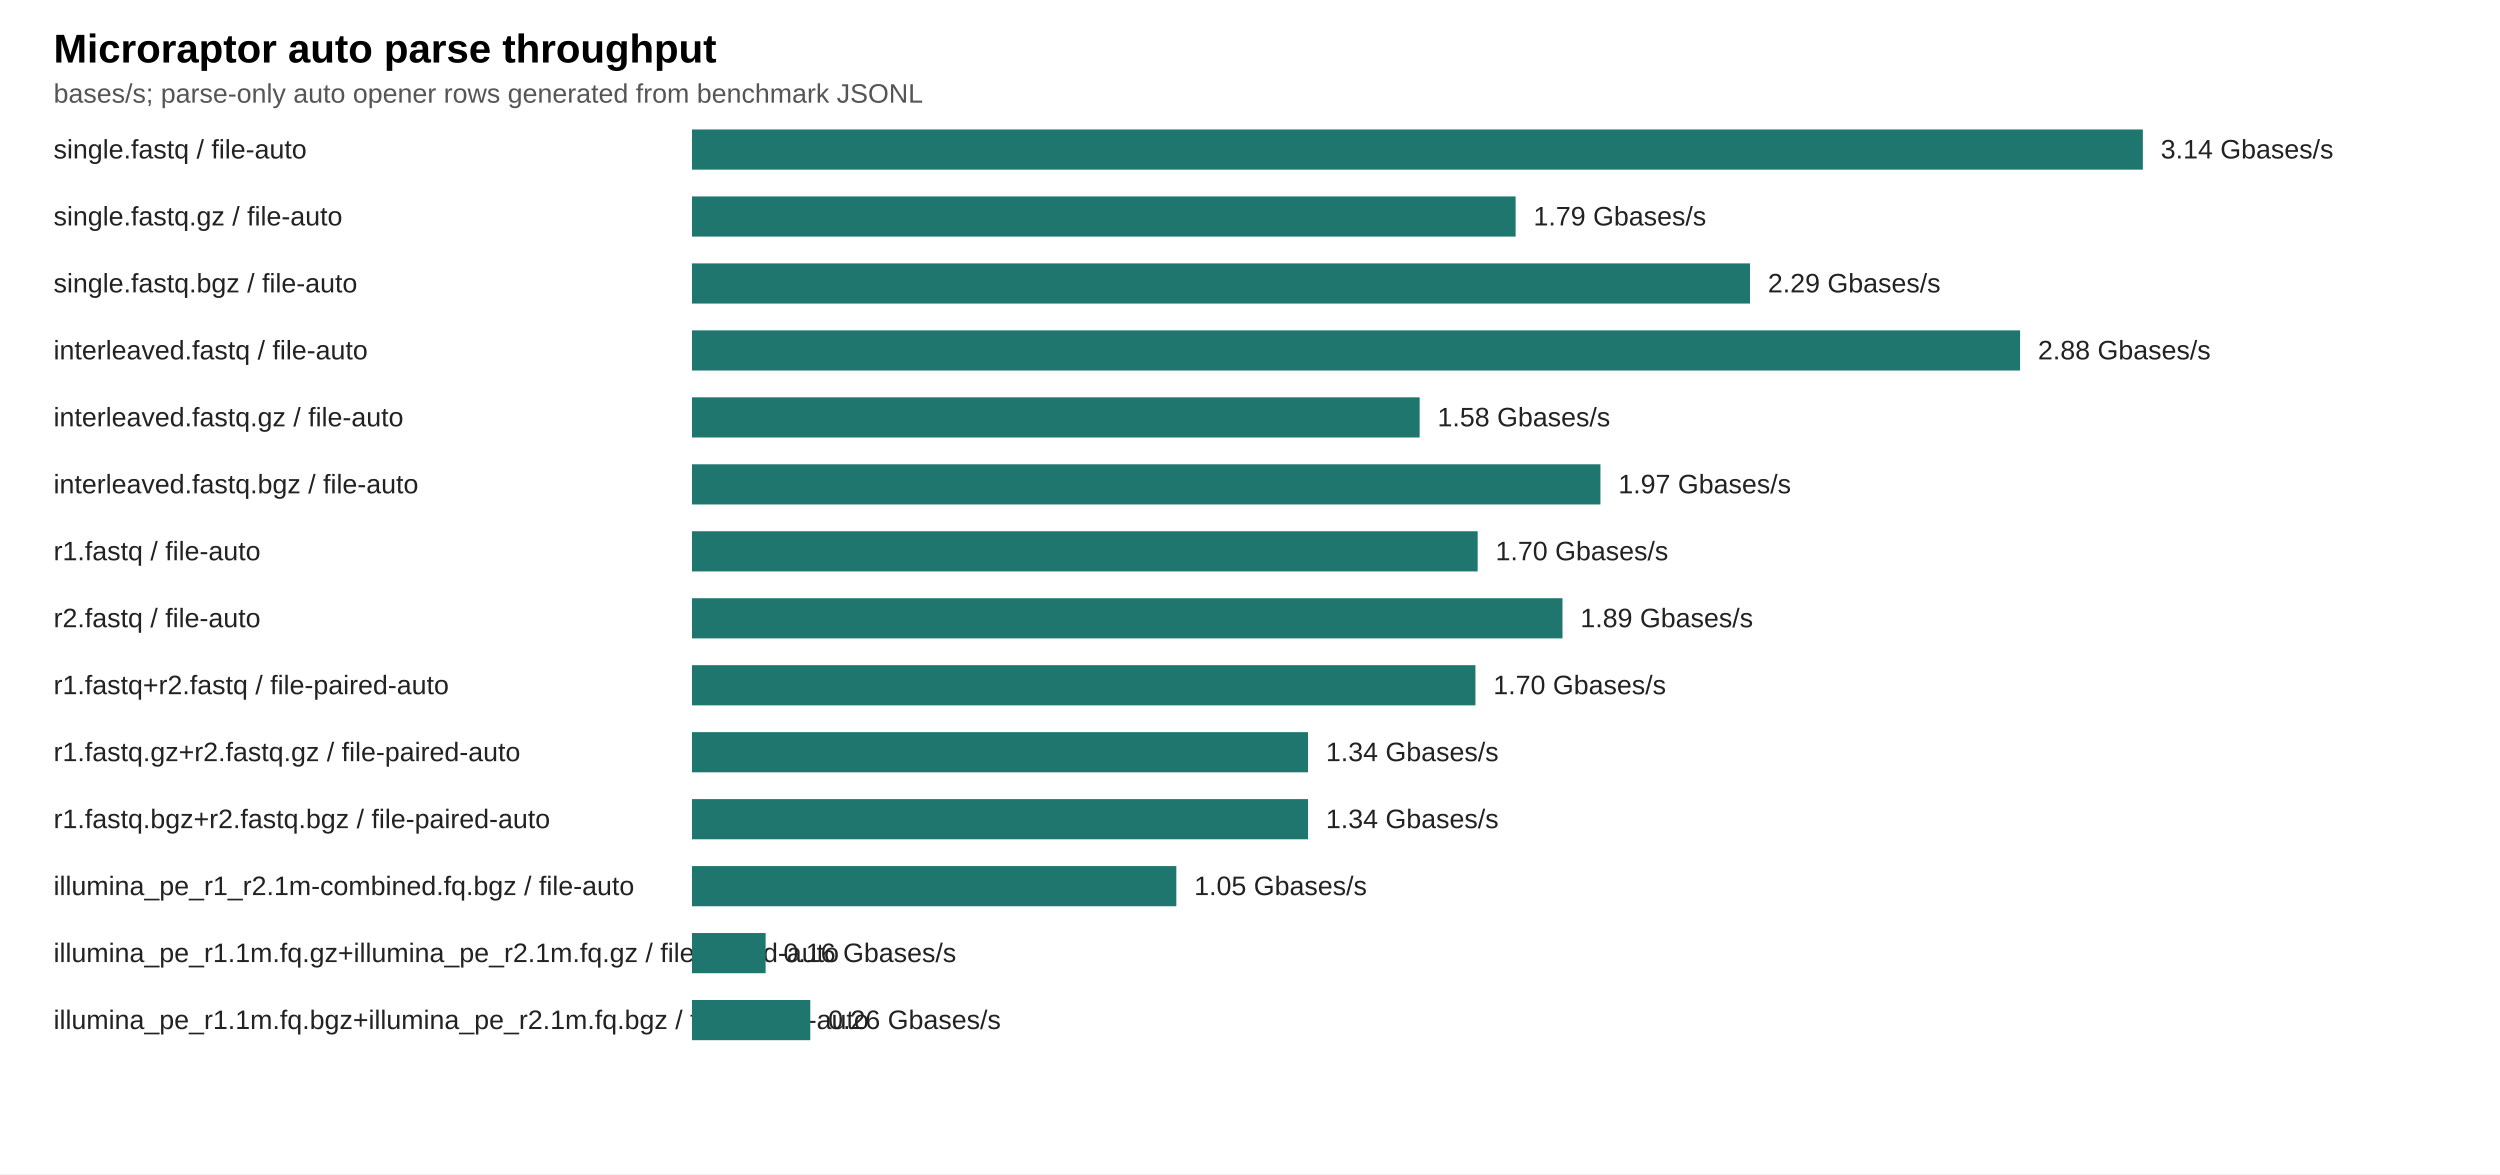
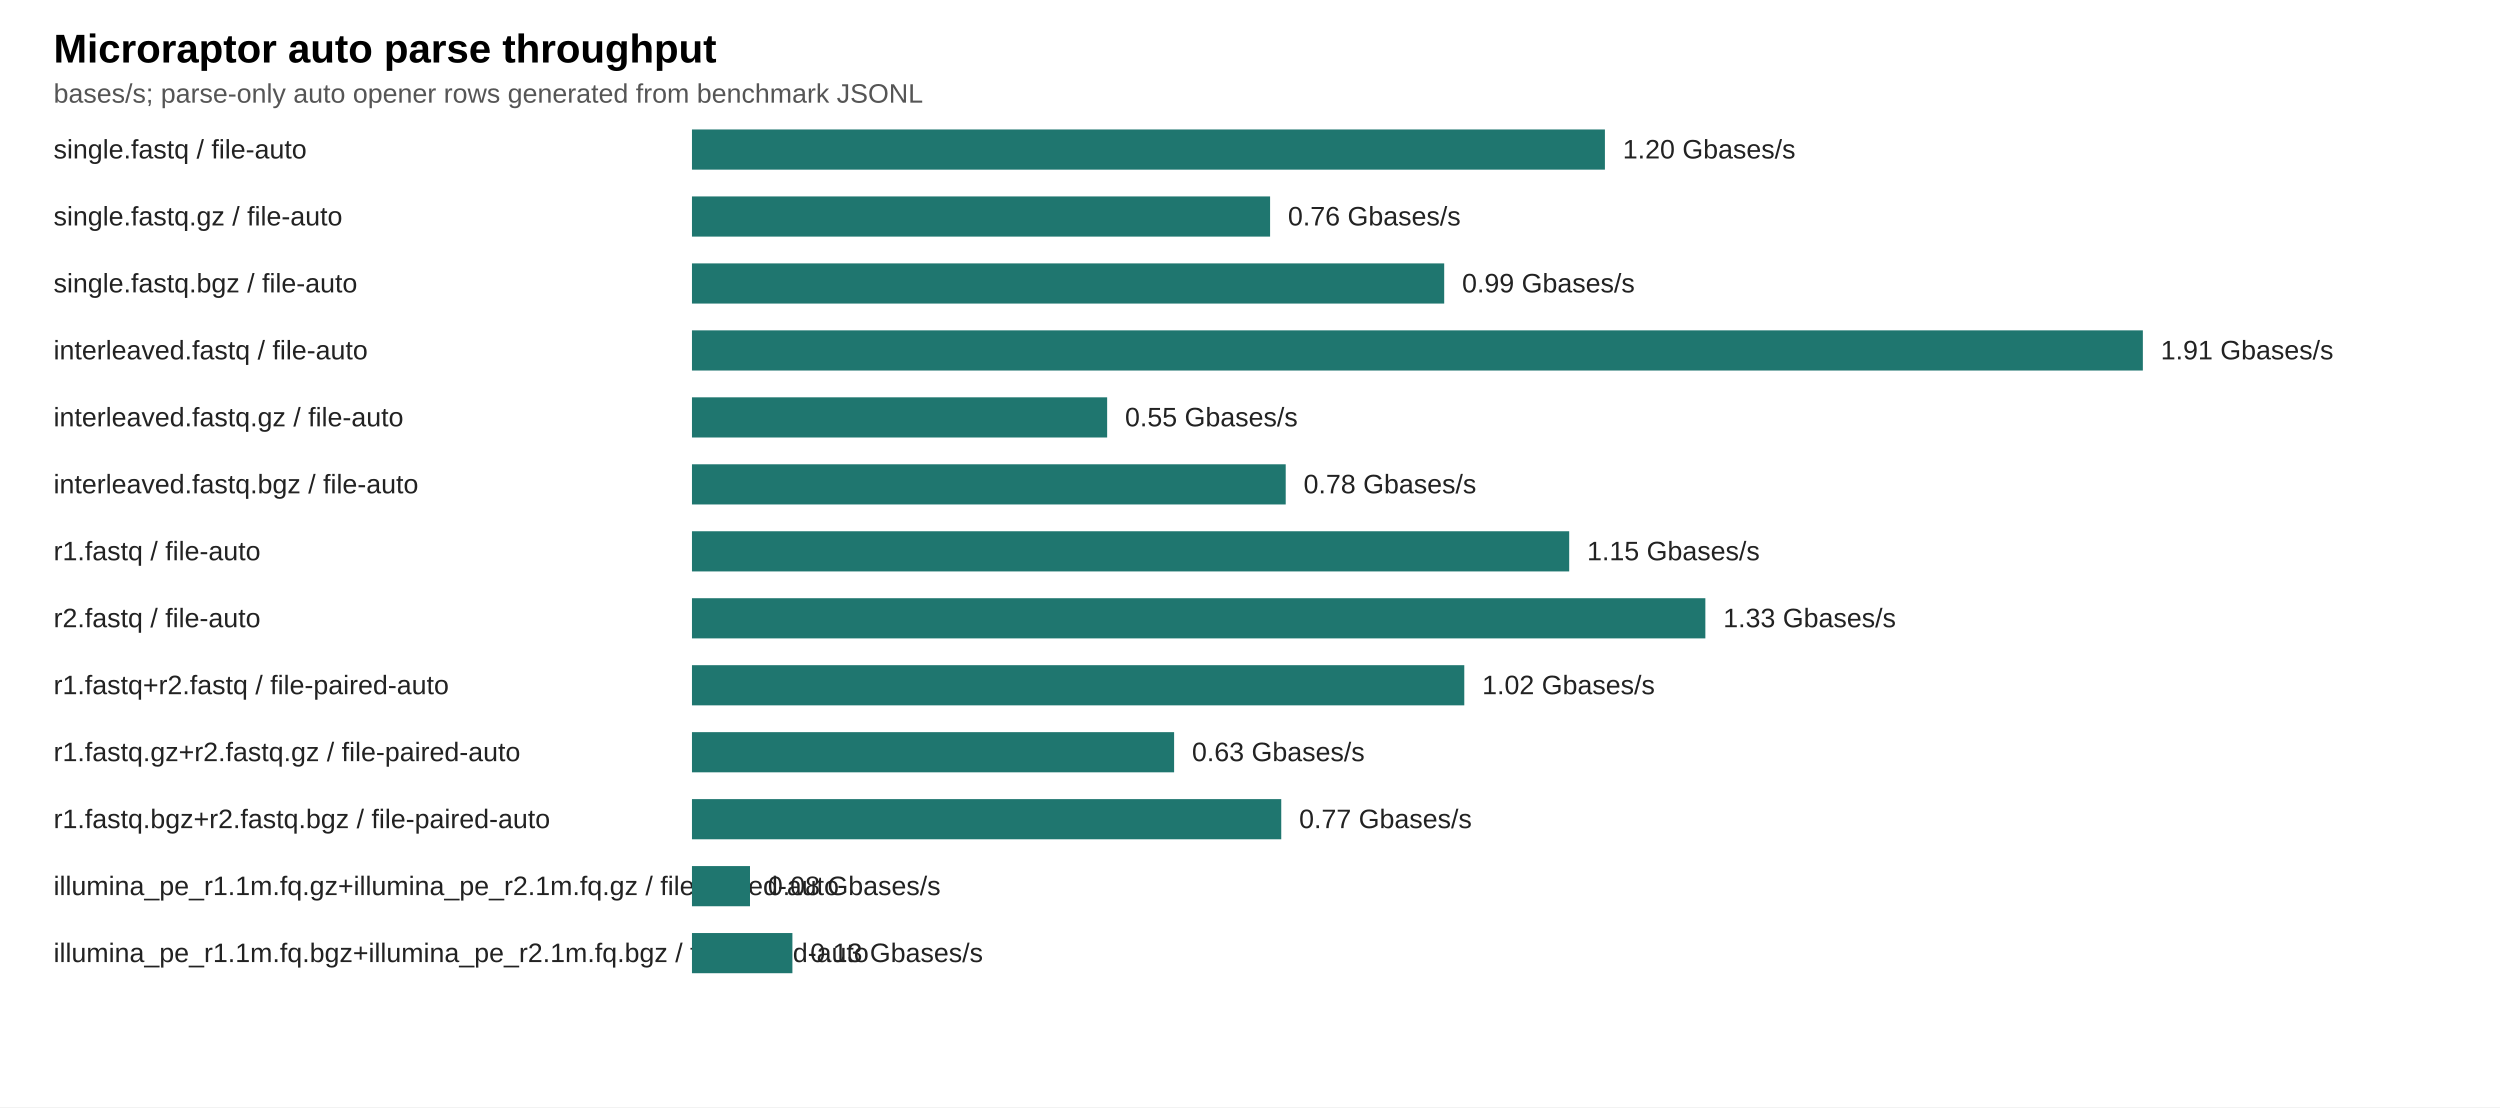
- <svg xmlns="http://www.w3.org/2000/svg" width="1120" height="526" viewBox="0 0 1120 526">
+ <svg xmlns="http://www.w3.org/2000/svg" width="1120" height="496" viewBox="0 0 1120 496">
  <rect width="100%" height="100%" fill="white" />
  <text x="24" y="28" font-family="Arial, sans-serif" font-size="18" font-weight="700">Microraptor auto parse throughput</text>
  <text x="24" y="46" font-family="Arial, sans-serif" font-size="12" fill="#555">bases/s; parse-only auto opener rows generated from benchmark JSONL</text>
  <text x="24" y="71" font-family="Arial, sans-serif" font-size="12" fill="#222">single.fastq / file-auto</text>
-   <rect x="310" y="58" width="650" height="18" fill="#1f766f" />
-   <text x="968" y="71" font-family="Arial, sans-serif" font-size="12" fill="#222">3.14 Gbases/s</text>
+   <rect x="310" y="58" width="409" height="18" fill="#1f766f" />
+   <text x="727" y="71" font-family="Arial, sans-serif" font-size="12" fill="#222">1.20 Gbases/s</text>
  <text x="24" y="101" font-family="Arial, sans-serif" font-size="12" fill="#222">single.fastq.gz / file-auto</text>
-   <rect x="310" y="88" width="369" height="18" fill="#1f766f" />
-   <text x="687" y="101" font-family="Arial, sans-serif" font-size="12" fill="#222">1.79 Gbases/s</text>
+   <rect x="310" y="88" width="259" height="18" fill="#1f766f" />
+   <text x="577" y="101" font-family="Arial, sans-serif" font-size="12" fill="#222">0.76 Gbases/s</text>
  <text x="24" y="131" font-family="Arial, sans-serif" font-size="12" fill="#222">single.fastq.bgz / file-auto</text>
-   <rect x="310" y="118" width="474" height="18" fill="#1f766f" />
-   <text x="792" y="131" font-family="Arial, sans-serif" font-size="12" fill="#222">2.29 Gbases/s</text>
+   <rect x="310" y="118" width="337" height="18" fill="#1f766f" />
+   <text x="655" y="131" font-family="Arial, sans-serif" font-size="12" fill="#222">0.99 Gbases/s</text>
  <text x="24" y="161" font-family="Arial, sans-serif" font-size="12" fill="#222">interleaved.fastq / file-auto</text>
-   <rect x="310" y="148" width="595" height="18" fill="#1f766f" />
-   <text x="913" y="161" font-family="Arial, sans-serif" font-size="12" fill="#222">2.88 Gbases/s</text>
+   <rect x="310" y="148" width="650" height="18" fill="#1f766f" />
+   <text x="968" y="161" font-family="Arial, sans-serif" font-size="12" fill="#222">1.91 Gbases/s</text>
  <text x="24" y="191" font-family="Arial, sans-serif" font-size="12" fill="#222">interleaved.fastq.gz / file-auto</text>
-   <rect x="310" y="178" width="326" height="18" fill="#1f766f" />
-   <text x="644" y="191" font-family="Arial, sans-serif" font-size="12" fill="#222">1.58 Gbases/s</text>
+   <rect x="310" y="178" width="186" height="18" fill="#1f766f" />
+   <text x="504" y="191" font-family="Arial, sans-serif" font-size="12" fill="#222">0.55 Gbases/s</text>
  <text x="24" y="221" font-family="Arial, sans-serif" font-size="12" fill="#222">interleaved.fastq.bgz / file-auto</text>
-   <rect x="310" y="208" width="407" height="18" fill="#1f766f" />
-   <text x="725" y="221" font-family="Arial, sans-serif" font-size="12" fill="#222">1.97 Gbases/s</text>
+   <rect x="310" y="208" width="266" height="18" fill="#1f766f" />
+   <text x="584" y="221" font-family="Arial, sans-serif" font-size="12" fill="#222">0.78 Gbases/s</text>
  <text x="24" y="251" font-family="Arial, sans-serif" font-size="12" fill="#222">r1.fastq / file-auto</text>
-   <rect x="310" y="238" width="352" height="18" fill="#1f766f" />
-   <text x="670" y="251" font-family="Arial, sans-serif" font-size="12" fill="#222">1.70 Gbases/s</text>
+   <rect x="310" y="238" width="393" height="18" fill="#1f766f" />
+   <text x="711" y="251" font-family="Arial, sans-serif" font-size="12" fill="#222">1.15 Gbases/s</text>
  <text x="24" y="281" font-family="Arial, sans-serif" font-size="12" fill="#222">r2.fastq / file-auto</text>
-   <rect x="310" y="268" width="390" height="18" fill="#1f766f" />
-   <text x="708" y="281" font-family="Arial, sans-serif" font-size="12" fill="#222">1.89 Gbases/s</text>
+   <rect x="310" y="268" width="454" height="18" fill="#1f766f" />
+   <text x="772" y="281" font-family="Arial, sans-serif" font-size="12" fill="#222">1.33 Gbases/s</text>
  <text x="24" y="311" font-family="Arial, sans-serif" font-size="12" fill="#222">r1.fastq+r2.fastq / file-paired-auto</text>
-   <rect x="310" y="298" width="351" height="18" fill="#1f766f" />
-   <text x="669" y="311" font-family="Arial, sans-serif" font-size="12" fill="#222">1.70 Gbases/s</text>
+   <rect x="310" y="298" width="346" height="18" fill="#1f766f" />
+   <text x="664" y="311" font-family="Arial, sans-serif" font-size="12" fill="#222">1.02 Gbases/s</text>
  <text x="24" y="341" font-family="Arial, sans-serif" font-size="12" fill="#222">r1.fastq.gz+r2.fastq.gz / file-paired-auto</text>
-   <rect x="310" y="328" width="276" height="18" fill="#1f766f" />
-   <text x="594" y="341" font-family="Arial, sans-serif" font-size="12" fill="#222">1.34 Gbases/s</text>
+   <rect x="310" y="328" width="216" height="18" fill="#1f766f" />
+   <text x="534" y="341" font-family="Arial, sans-serif" font-size="12" fill="#222">0.63 Gbases/s</text>
  <text x="24" y="371" font-family="Arial, sans-serif" font-size="12" fill="#222">r1.fastq.bgz+r2.fastq.bgz / file-paired-auto</text>
-   <rect x="310" y="358" width="276" height="18" fill="#1f766f" />
-   <text x="594" y="371" font-family="Arial, sans-serif" font-size="12" fill="#222">1.34 Gbases/s</text>
-   <text x="24" y="401" font-family="Arial, sans-serif" font-size="12" fill="#222">illumina_pe_r1_r2.1m-combined.fq.bgz / file-auto</text>
-   <rect x="310" y="388" width="217" height="18" fill="#1f766f" />
-   <text x="535" y="401" font-family="Arial, sans-serif" font-size="12" fill="#222">1.05 Gbases/s</text>
-   <text x="24" y="431" font-family="Arial, sans-serif" font-size="12" fill="#222">illumina_pe_r1.1m.fq.gz+illumina_pe_r2.1m.fq.gz / file-paired-auto</text>
-   <rect x="310" y="418" width="33" height="18" fill="#1f766f" />
-   <text x="351" y="431" font-family="Arial, sans-serif" font-size="12" fill="#222">0.16 Gbases/s</text>
-   <text x="24" y="461" font-family="Arial, sans-serif" font-size="12" fill="#222">illumina_pe_r1.1m.fq.bgz+illumina_pe_r2.1m.fq.bgz / file-paired-auto</text>
-   <rect x="310" y="448" width="53" height="18" fill="#1f766f" />
-   <text x="371" y="461" font-family="Arial, sans-serif" font-size="12" fill="#222">0.26 Gbases/s</text>
+   <rect x="310" y="358" width="264" height="18" fill="#1f766f" />
+   <text x="582" y="371" font-family="Arial, sans-serif" font-size="12" fill="#222">0.77 Gbases/s</text>
+   <text x="24" y="401" font-family="Arial, sans-serif" font-size="12" fill="#222">illumina_pe_r1.1m.fq.gz+illumina_pe_r2.1m.fq.gz / file-paired-auto</text>
+   <rect x="310" y="388" width="26" height="18" fill="#1f766f" />
+   <text x="344" y="401" font-family="Arial, sans-serif" font-size="12" fill="#222">0.08 Gbases/s</text>
+   <text x="24" y="431" font-family="Arial, sans-serif" font-size="12" fill="#222">illumina_pe_r1.1m.fq.bgz+illumina_pe_r2.1m.fq.bgz / file-paired-auto</text>
+   <rect x="310" y="418" width="45" height="18" fill="#1f766f" />
+   <text x="363" y="431" font-family="Arial, sans-serif" font-size="12" fill="#222">0.13 Gbases/s</text>
</svg>
